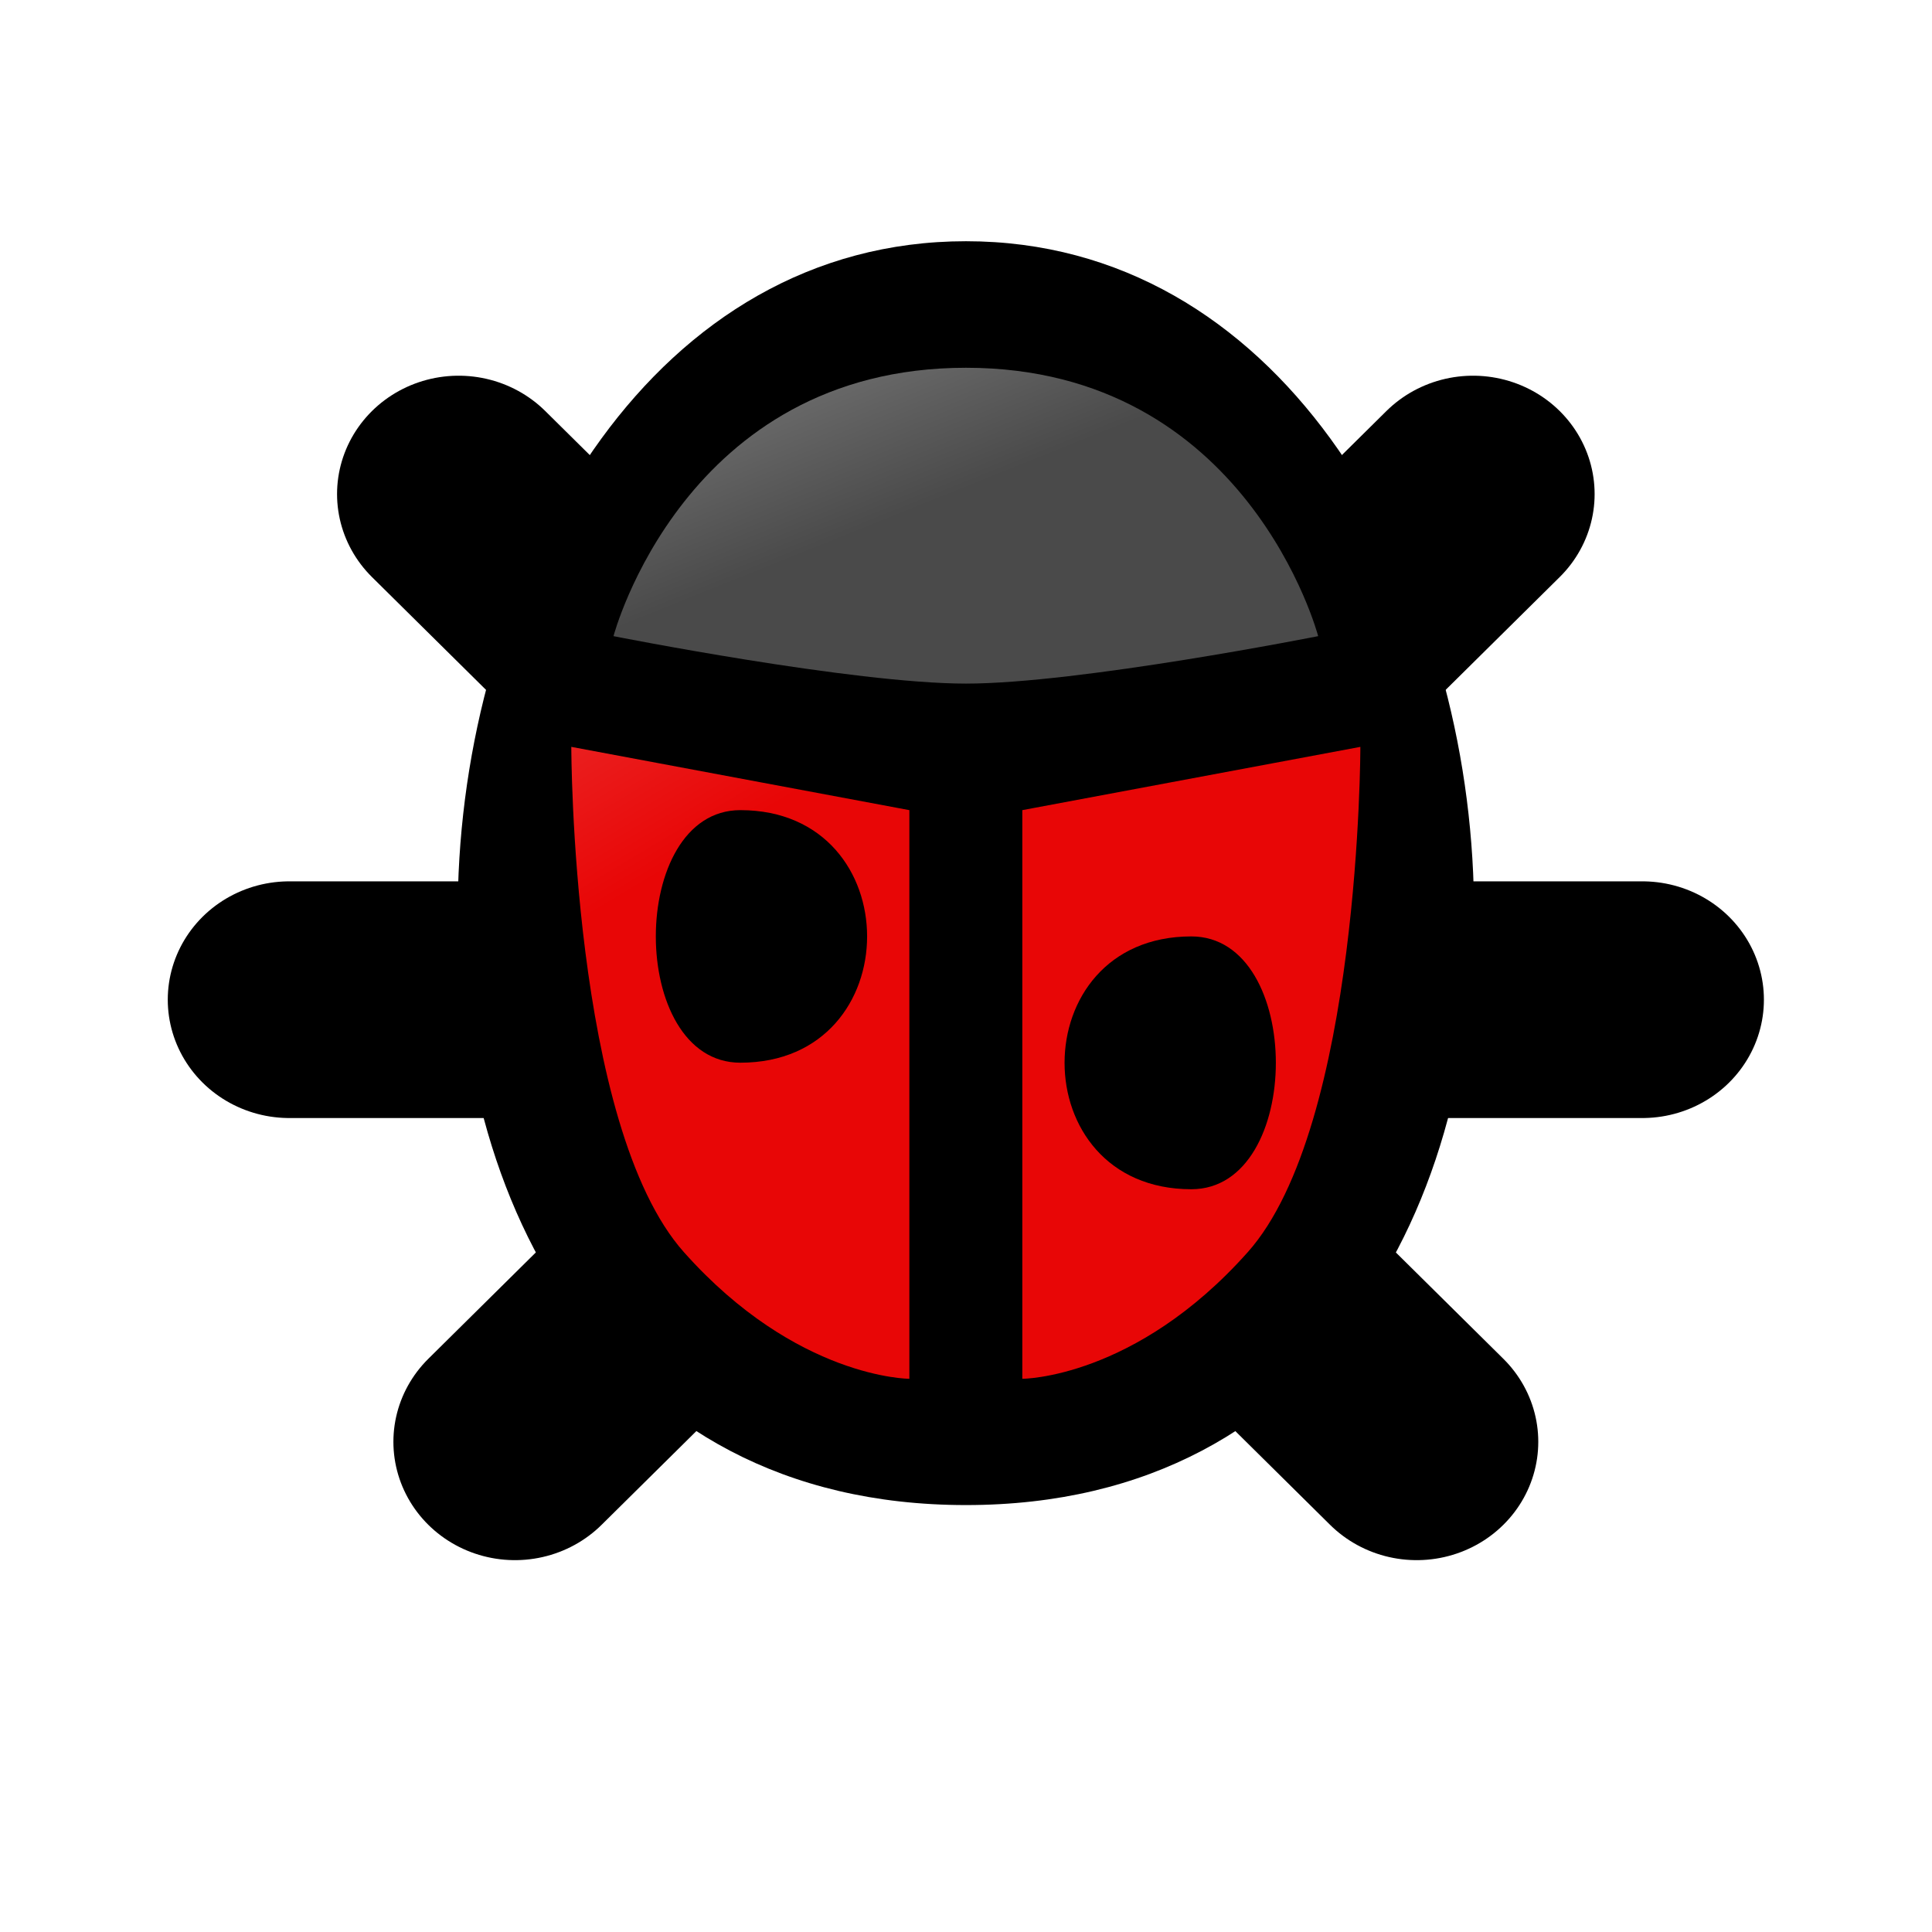
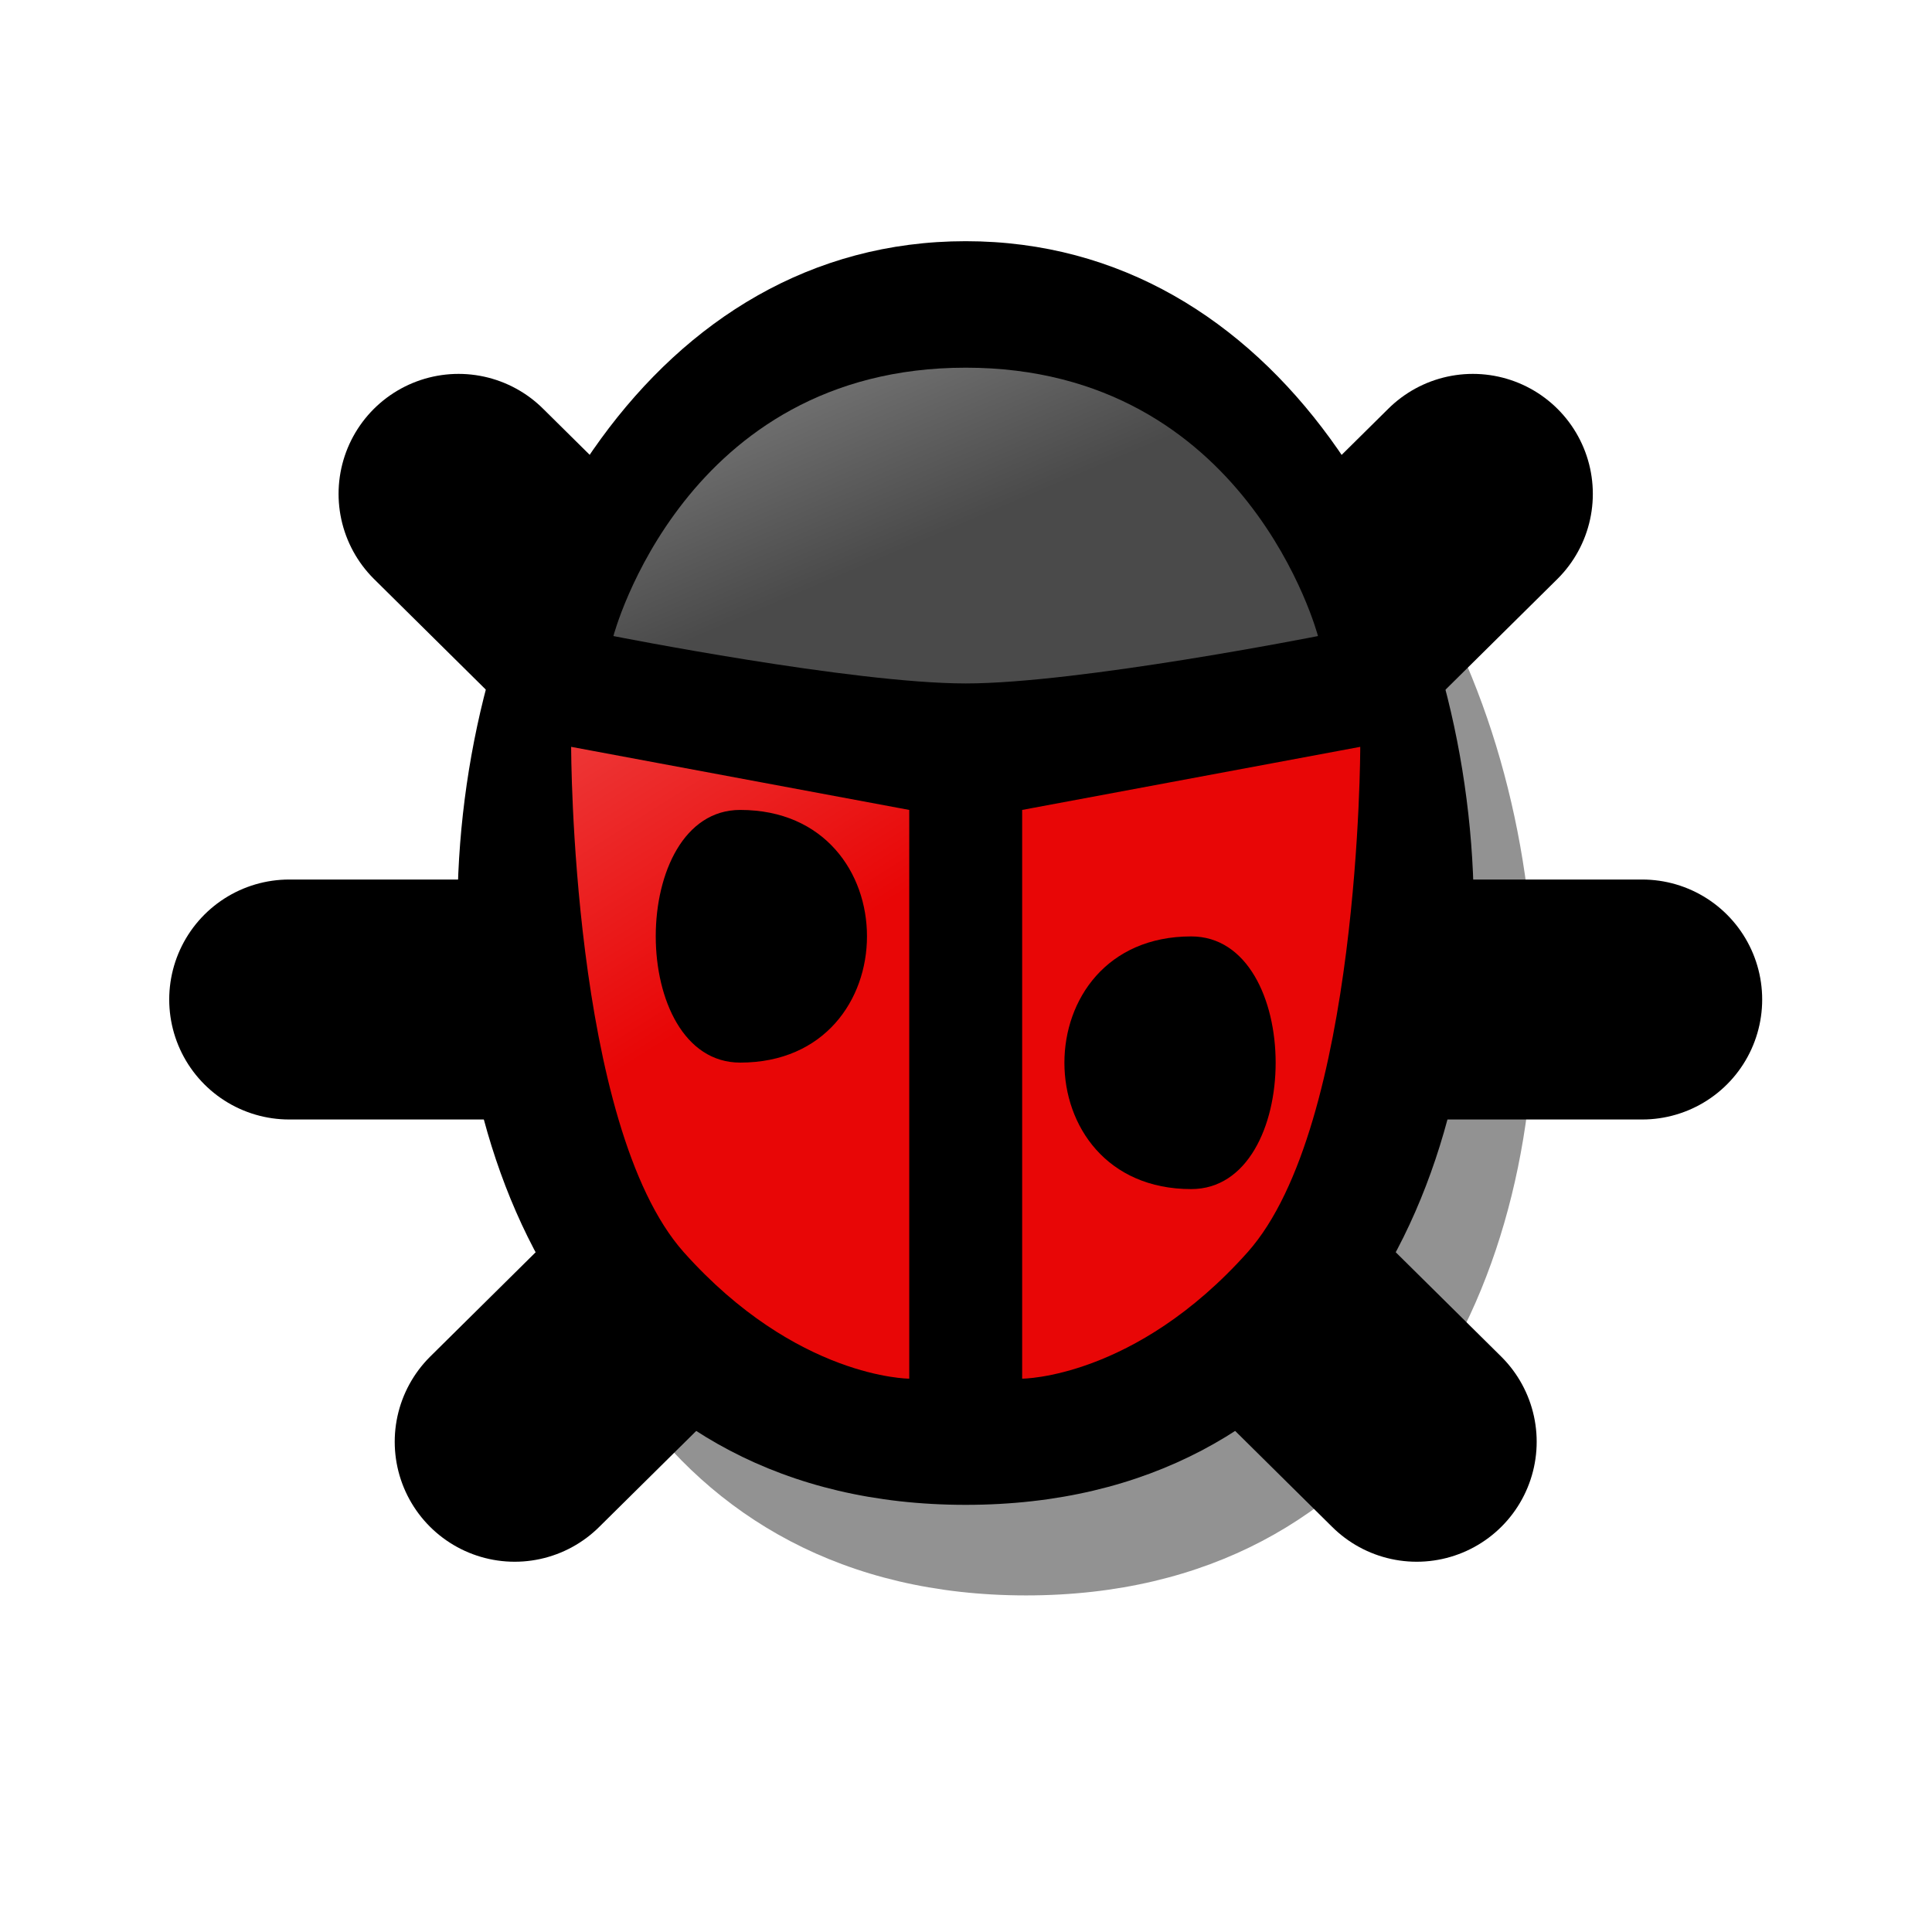
<svg xmlns="http://www.w3.org/2000/svg" version="1.1" width="64" height="64" color-interpolation="linearRGB">
  <g>
-     <path style="fill:#000000" d="M32 3.99C8.34 3.99 4.03 53.53 32 53.53C59.96 53.53 55.65 3.99 32 3.99z" transform="matrix(0.8681,0,0,0.8451,4.2197,4.6191)" />
-     <path style="fill:none; stroke:#000000; stroke-width:9.278; stroke-linecap:round" d="M6.18 33.72H57.81            M51.35 13.9L14.79 51.05            M12.64 13.9L49.2 51.05" transform="matrix(0.8681,0,0,0.8451,4.2197,4.6191)" />
-     <linearGradient id="gradient0" gradientUnits="userSpaceOnUse" x1="192.34" y1="-137.97" x2="219.66" y2="-93.41">
+     <path style="fill:#000000; fill-opacity:0.427" d="M31.99 7.99C11.45 7.99 7.71 49.85 31.99 49.85C56.27 49.85 52.52 7.99 31.99 7.99z            M9.58 33.11H54.4            M48.79 16.36L17.05 47.76            M15.19 16.36L46.93 47.76            M30.12 26.83L18.92 24.74C18.92 24.74 18.92 37.29 22.65 41.48C26.39 45.67 30.12 45.67 30.12 45.67V26.83z            M33.86 26.83V45.67C33.86 45.67 37.59 45.67 41.33 41.48C45.06 37.29 45.06 24.74 45.06 24.74L33.86 26.83z            M20.32 21.07C20.32 21.07 28.25 22.64 31.99 22.64C35.73 22.64 43.66 21.07 43.66 21.07C43.66 21.07 41.33 12.18 31.99 12.18C22.65 12.18 20.32 21.07 20.32 21.07z            M24.52 26.83C20.79 26.83 20.79 35.2 24.52 35.2C30.12 35.2 30.12 26.83 24.52 26.83z            M39.46 31.02C33.86 31.02 33.86 39.39 39.46 39.39C43.19 39.39 43.19 31.02 39.46 31.02z" transform="matrix(1,0,0,1,2,3)" />
+     <path style="fill:#000000" d="M31.99 7.99C11.45 7.99 7.71 49.85 31.99 49.85C56.27 49.85 52.52 7.99 31.99 7.99z" />
+     <path style="fill:none; stroke:#000000; stroke-width:7.949; stroke-linecap:round" d="M9.58 33.11H54.4            M48.79 16.36L17.05 47.76            M15.19 16.36L46.93 47.76" />
+     <linearGradient id="gradient0" gradientUnits="userSpaceOnUse" x1="171.19" y1="-111.97" x2="194.9" y2="-74.32">
      <stop offset="0" stop-color="#ffdcdc" />
      <stop offset="1" stop-color="#e80606" />
    </linearGradient>
-     <path style="fill:url(#gradient0)" d="M29.84 26.29L16.94 23.81C16.94 23.81 16.94 38.67 21.24 43.62C25.54 48.58 29.84 48.58 29.84 48.58V26.29z            M34.15 26.29V48.58C34.15 48.58 38.45 48.58 42.75 43.62C47.05 38.67 47.05 23.81 47.05 23.81L34.15 26.29z" transform="matrix(0.8681,0,0,0.8451,4.2197,4.6191)" />
-     <linearGradient id="gradient1" gradientUnits="userSpaceOnUse" x1="83.62" y1="-32.9" x2="92.54" y2="-11.3">
+     <path style="fill:url(#gradient0)" d="M30.12 26.83L18.92 24.74C18.92 24.74 18.92 37.29 22.65 41.48C26.39 45.67 30.12 45.67 30.12 45.67V26.83z            M33.86 26.83V45.67C33.86 45.67 37.59 45.67 41.33 41.48C45.06 37.29 45.06 24.74 45.06 24.74L33.86 26.83z" />
+     <linearGradient id="gradient1" gradientUnits="userSpaceOnUse" x1="76.81" y1="-23.18" x2="84.55" y2="-4.93">
      <stop offset="0" stop-color="#c6c6c6" />
      <stop offset="1" stop-color="#4a4a4a" />
    </linearGradient>
-     <path style="fill:url(#gradient1)" d="M18.55 19.47C18.55 19.47 27.69 21.33 32 21.33C36.3 21.33 45.44 19.47 45.44 19.47C45.44 19.47 42.75 8.95 32 8.95C21.24 8.95 18.55 19.47 18.55 19.47z" transform="matrix(0.8681,0,0,0.8451,4.2197,4.6191)" />
-     <path style="fill:#000000" d="M23.39 26.29C19.09 26.29 19.09 36.19 23.39 36.19C29.84 36.19 29.84 26.29 23.39 26.29z            M40.6 31.24C34.15 31.24 34.15 41.15 40.6 41.15C44.9 41.15 44.9 31.24 40.6 31.24z" transform="matrix(0.8681,0,0,0.8451,4.2197,4.6191)" />
+     <path style="fill:url(#gradient1)" d="M20.32 21.07C20.32 21.07 28.25 22.64 31.99 22.64C35.73 22.64 43.66 21.07 43.66 21.07C43.66 21.07 41.33 12.18 31.99 12.18C22.65 12.18 20.32 21.07 20.32 21.07z" />
+     <path style="fill:#000000" d="M24.52 26.83C20.79 26.83 20.79 35.2 24.52 35.2C30.12 35.2 30.12 26.83 24.52 26.83z            M39.46 31.02C33.86 31.02 33.86 39.39 39.46 39.39C43.19 39.39 43.19 31.02 39.46 31.02z" />
  </g>
</svg>
